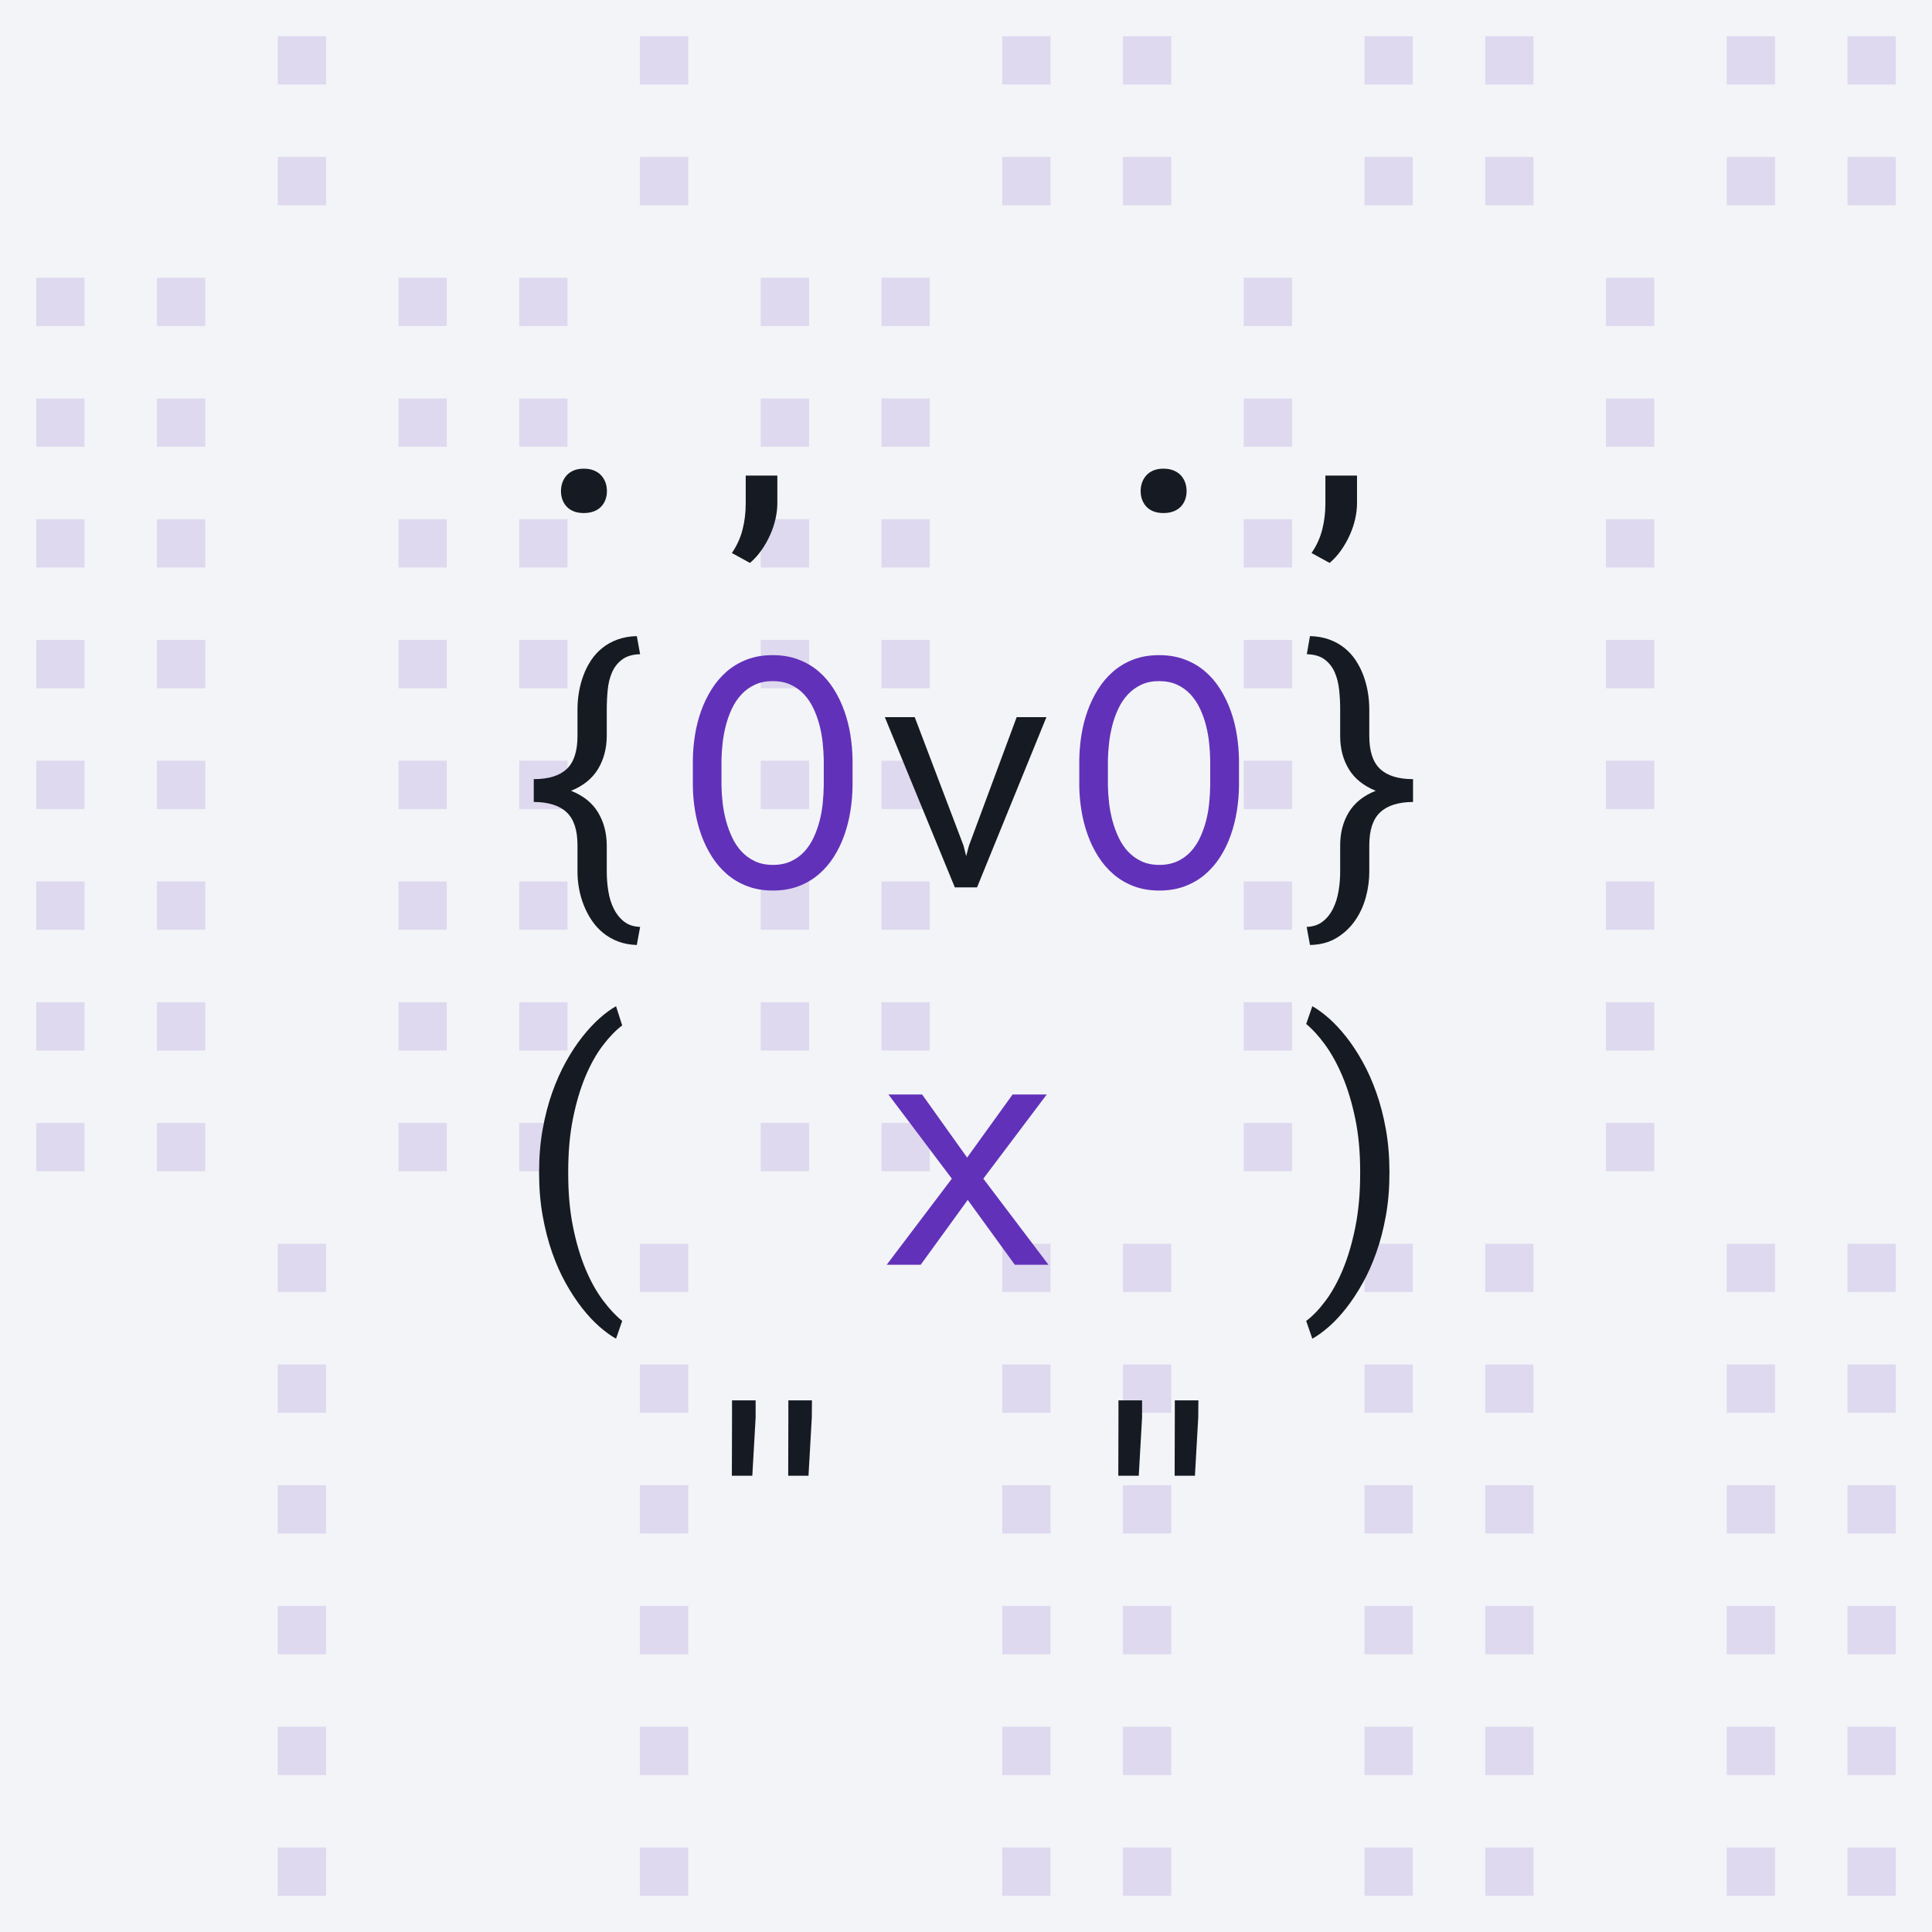
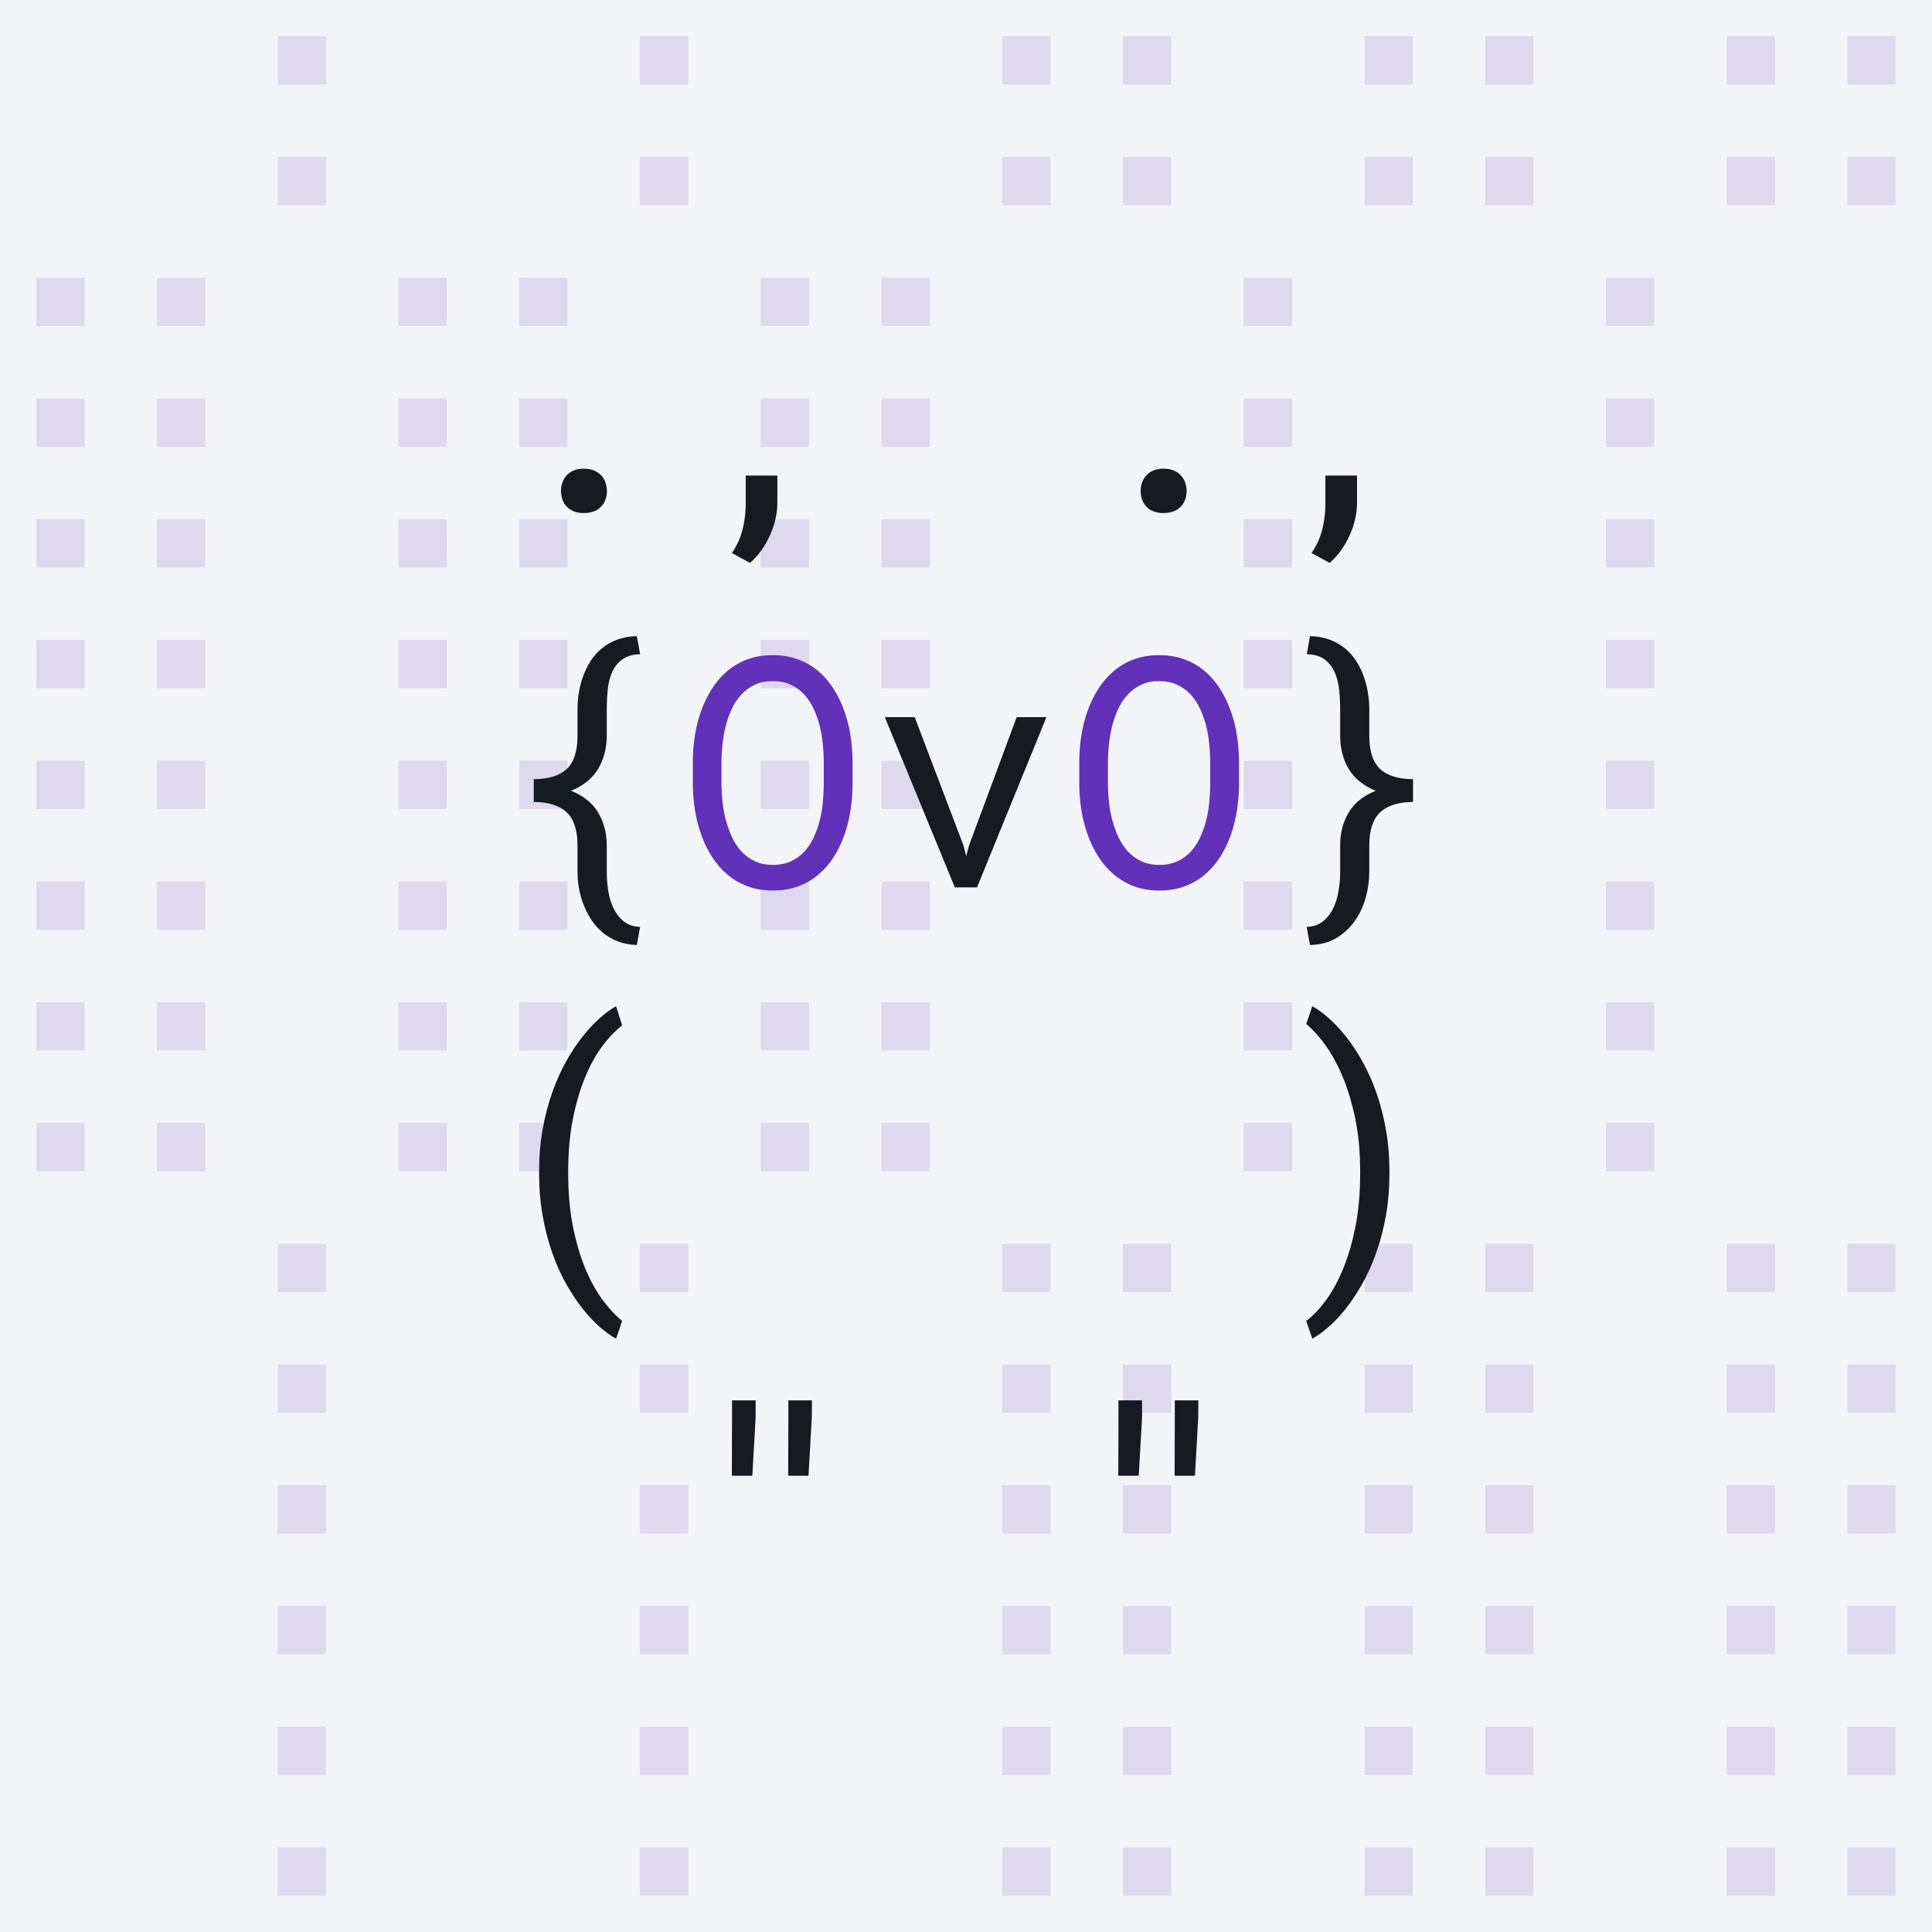
<svg xmlns="http://www.w3.org/2000/svg" width="512" height="512" viewBox="0 0 512 512" role="img" aria-label="Bitwise, x-lang">
  <rect width="512" height="512" fill="#f2f4f7" />
  <g fill="hsl(261.6,58%,46%)" fill-opacity="0.14">
    <rect x="73.6" y="9.6" width="12.8" height="12.8" />
    <rect x="169.6" y="9.6" width="12.8" height="12.8" />
    <rect x="265.6" y="9.6" width="12.8" height="12.8" />
    <rect x="297.6" y="9.6" width="12.8" height="12.8" />
    <rect x="361.6" y="9.6" width="12.8" height="12.8" />
    <rect x="393.6" y="9.6" width="12.8" height="12.8" />
    <rect x="457.6" y="9.6" width="12.8" height="12.8" />
    <rect x="489.6" y="9.6" width="12.8" height="12.8" />
    <rect x="73.6" y="41.6" width="12.8" height="12.8" />
    <rect x="169.6" y="41.6" width="12.8" height="12.8" />
    <rect x="265.6" y="41.6" width="12.8" height="12.8" />
    <rect x="297.6" y="41.6" width="12.8" height="12.8" />
    <rect x="361.6" y="41.6" width="12.8" height="12.8" />
    <rect x="393.6" y="41.6" width="12.8" height="12.8" />
    <rect x="457.6" y="41.6" width="12.8" height="12.8" />
    <rect x="489.6" y="41.6" width="12.8" height="12.8" />
    <rect x="9.6" y="73.6" width="12.8" height="12.8" />
    <rect x="41.6" y="73.6" width="12.8" height="12.8" />
    <rect x="105.6" y="73.6" width="12.8" height="12.8" />
    <rect x="137.6" y="73.6" width="12.8" height="12.8" />
    <rect x="201.6" y="73.6" width="12.8" height="12.8" />
    <rect x="233.6" y="73.6" width="12.8" height="12.8" />
    <rect x="329.6" y="73.6" width="12.8" height="12.8" />
    <rect x="425.6" y="73.6" width="12.8" height="12.8" />
    <rect x="9.6" y="105.6" width="12.8" height="12.8" />
    <rect x="41.6" y="105.6" width="12.8" height="12.8" />
    <rect x="105.6" y="105.6" width="12.8" height="12.8" />
    <rect x="137.6" y="105.6" width="12.8" height="12.8" />
    <rect x="201.6" y="105.6" width="12.8" height="12.8" />
    <rect x="233.6" y="105.6" width="12.8" height="12.8" />
    <rect x="329.6" y="105.6" width="12.8" height="12.8" />
    <rect x="425.6" y="105.6" width="12.8" height="12.8" />
    <rect x="9.6" y="137.6" width="12.8" height="12.8" />
    <rect x="41.6" y="137.6" width="12.8" height="12.8" />
    <rect x="105.6" y="137.6" width="12.8" height="12.8" />
    <rect x="137.6" y="137.6" width="12.8" height="12.8" />
    <rect x="201.6" y="137.6" width="12.8" height="12.8" />
    <rect x="233.6" y="137.6" width="12.8" height="12.8" />
    <rect x="329.6" y="137.6" width="12.8" height="12.8" />
    <rect x="425.6" y="137.6" width="12.8" height="12.8" />
    <rect x="9.6" y="169.6" width="12.8" height="12.8" />
    <rect x="41.6" y="169.6" width="12.8" height="12.8" />
    <rect x="105.6" y="169.6" width="12.8" height="12.8" />
    <rect x="137.6" y="169.6" width="12.8" height="12.8" />
    <rect x="201.6" y="169.6" width="12.8" height="12.8" />
    <rect x="233.6" y="169.6" width="12.8" height="12.8" />
    <rect x="329.6" y="169.6" width="12.8" height="12.8" />
    <rect x="425.6" y="169.6" width="12.8" height="12.8" />
    <rect x="9.6" y="201.6" width="12.8" height="12.8" />
    <rect x="41.6" y="201.6" width="12.8" height="12.8" />
    <rect x="105.6" y="201.6" width="12.8" height="12.8" />
    <rect x="137.6" y="201.6" width="12.8" height="12.8" />
    <rect x="201.6" y="201.6" width="12.8" height="12.8" />
    <rect x="233.6" y="201.6" width="12.8" height="12.8" />
    <rect x="329.6" y="201.6" width="12.8" height="12.8" />
    <rect x="425.6" y="201.6" width="12.8" height="12.8" />
    <rect x="9.6" y="233.6" width="12.8" height="12.8" />
    <rect x="41.6" y="233.6" width="12.8" height="12.8" />
    <rect x="105.6" y="233.6" width="12.8" height="12.8" />
    <rect x="137.6" y="233.6" width="12.8" height="12.8" />
    <rect x="201.6" y="233.6" width="12.8" height="12.8" />
    <rect x="233.6" y="233.6" width="12.8" height="12.8" />
    <rect x="329.6" y="233.6" width="12.8" height="12.8" />
    <rect x="425.6" y="233.6" width="12.8" height="12.8" />
    <rect x="9.6" y="265.6" width="12.8" height="12.8" />
    <rect x="41.6" y="265.6" width="12.8" height="12.8" />
    <rect x="105.6" y="265.6" width="12.8" height="12.8" />
    <rect x="137.6" y="265.6" width="12.8" height="12.8" />
    <rect x="201.6" y="265.6" width="12.8" height="12.8" />
    <rect x="233.6" y="265.6" width="12.8" height="12.8" />
    <rect x="329.6" y="265.6" width="12.8" height="12.8" />
    <rect x="425.6" y="265.6" width="12.8" height="12.8" />
    <rect x="9.6" y="297.6" width="12.8" height="12.8" />
    <rect x="41.6" y="297.6" width="12.8" height="12.8" />
    <rect x="105.6" y="297.6" width="12.8" height="12.8" />
    <rect x="137.6" y="297.6" width="12.8" height="12.8" />
    <rect x="201.6" y="297.6" width="12.8" height="12.8" />
    <rect x="233.6" y="297.6" width="12.8" height="12.8" />
    <rect x="329.6" y="297.6" width="12.8" height="12.8" />
    <rect x="425.6" y="297.6" width="12.8" height="12.8" />
    <rect x="73.6" y="329.6" width="12.8" height="12.8" />
    <rect x="169.6" y="329.6" width="12.8" height="12.8" />
    <rect x="265.6" y="329.6" width="12.8" height="12.8" />
    <rect x="297.6" y="329.6" width="12.8" height="12.8" />
    <rect x="361.6" y="329.6" width="12.8" height="12.8" />
    <rect x="393.6" y="329.6" width="12.8" height="12.8" />
    <rect x="457.6" y="329.6" width="12.8" height="12.8" />
    <rect x="489.6" y="329.6" width="12.8" height="12.8" />
    <rect x="73.6" y="361.6" width="12.8" height="12.8" />
    <rect x="169.6" y="361.6" width="12.8" height="12.8" />
    <rect x="265.6" y="361.6" width="12.8" height="12.8" />
    <rect x="297.6" y="361.6" width="12.8" height="12.8" />
    <rect x="361.6" y="361.6" width="12.8" height="12.8" />
    <rect x="393.6" y="361.6" width="12.8" height="12.8" />
    <rect x="457.6" y="361.6" width="12.8" height="12.8" />
    <rect x="489.6" y="361.6" width="12.8" height="12.8" />
    <rect x="73.6" y="393.6" width="12.8" height="12.8" />
    <rect x="169.6" y="393.6" width="12.8" height="12.8" />
    <rect x="265.6" y="393.6" width="12.8" height="12.8" />
    <rect x="297.6" y="393.6" width="12.8" height="12.8" />
    <rect x="361.6" y="393.6" width="12.8" height="12.8" />
    <rect x="393.6" y="393.6" width="12.8" height="12.8" />
    <rect x="457.6" y="393.6" width="12.8" height="12.8" />
    <rect x="489.6" y="393.6" width="12.8" height="12.8" />
    <rect x="73.6" y="425.6" width="12.8" height="12.8" />
    <rect x="169.6" y="425.6" width="12.8" height="12.8" />
    <rect x="265.6" y="425.6" width="12.8" height="12.8" />
    <rect x="297.6" y="425.6" width="12.8" height="12.8" />
    <rect x="361.6" y="425.6" width="12.8" height="12.8" />
    <rect x="393.6" y="425.6" width="12.8" height="12.8" />
    <rect x="457.6" y="425.6" width="12.8" height="12.8" />
    <rect x="489.6" y="425.6" width="12.8" height="12.8" />
    <rect x="73.6" y="457.6" width="12.8" height="12.8" />
    <rect x="169.6" y="457.6" width="12.8" height="12.8" />
    <rect x="265.6" y="457.6" width="12.8" height="12.8" />
    <rect x="297.6" y="457.6" width="12.8" height="12.8" />
    <rect x="361.6" y="457.6" width="12.8" height="12.8" />
    <rect x="393.6" y="457.6" width="12.8" height="12.8" />
    <rect x="457.6" y="457.6" width="12.8" height="12.8" />
    <rect x="489.6" y="457.6" width="12.8" height="12.8" />
    <rect x="73.6" y="489.6" width="12.8" height="12.8" />
    <rect x="169.6" y="489.6" width="12.8" height="12.8" />
    <rect x="265.6" y="489.6" width="12.8" height="12.8" />
    <rect x="297.6" y="489.6" width="12.8" height="12.8" />
    <rect x="361.6" y="489.6" width="12.8" height="12.8" />
    <rect x="393.6" y="489.6" width="12.8" height="12.8" />
    <rect x="457.6" y="489.6" width="12.8" height="12.8" />
    <rect x="489.6" y="489.6" width="12.8" height="12.8" />
  </g>
  <defs>
    <path id="o-14" d="M496 120Q496 150 505.5 176.0Q515 202 533.0 221.5Q551 241 578.0 252.0Q605 263 641 263Q677 263 704.5 252.0Q732 241 750.5 221.5Q769 202 778.5 176.0Q788 150 788 120Q788 91 778.5 65.5Q769 40 750.5 21.0Q732 2 704.5 -8.5Q677 -19 641 -19Q605 -19 578.0 -8.5Q551 2 533.0 21.0Q515 40 505.5 65.5Q496 91 496 120Z" />
    <path id="o-12" d="M643 43Q643 -4 631.5 -55.5Q620 -107 597.5 -157.5Q575 -208 543.0 -254.0Q511 -300 469 -336L354 -273Q402 -203 422.0 -124.0Q442 -45 442 40V219H643Z" />
    <path id="o-91" d="M978 -366Q913 -364 860.0 -344.0Q807 -324 765.0 -290.0Q723 -256 692.5 -211.0Q662 -166 641.5 -114.5Q621 -63 611.0 -8.5Q601 46 601 99V268Q601 412 532.5 477.0Q464 542 323 543V688Q464 688 532.5 752.5Q601 817 601 962V1132Q601 1185 610.0 1239.5Q619 1294 638.0 1345.5Q657 1397 686.5 1442.0Q716 1487 758.0 1521.0Q800 1555 854.5 1575.0Q909 1595 978 1597L999 1482Q927 1480 884.5 1448.0Q842 1416 820.5 1366.5Q799 1317 793.0 1255.0Q787 1193 787 1132V962Q786 842 731.0 751.5Q676 661 560 614Q676 568 731.0 477.5Q786 387 787 268V99Q787 37 797.0 -24.5Q807 -86 831.5 -135.5Q856 -185 896.5 -217.0Q937 -249 999 -251Z" />
    <path id="o-47" d="M1121 644Q1120 566 1107.5 486.5Q1095 407 1069.0 333.0Q1043 259 1002.5 195.0Q962 131 906.0 83.0Q850 35 777.5 7.5Q705 -20 615 -20Q525 -20 452.5 7.5Q380 35 324.0 83.0Q268 131 227.0 195.5Q186 260 159.5 334.0Q133 408 120.0 487.0Q107 566 106 644V810Q107 888 119.5 967.5Q132 1047 158.5 1121.0Q185 1195 225.5 1259.5Q266 1324 322.0 1372.5Q378 1421 450.5 1448.5Q523 1476 613 1476Q703 1476 776.0 1448.5Q849 1421 905.0 1373.0Q961 1325 1001.5 1260.5Q1042 1196 1068.5 1122.0Q1095 1048 1107.5 968.0Q1120 888 1121 810ZM938 812Q937 864 931.0 920.5Q925 977 910.5 1032.5Q896 1088 872.0 1138.5Q848 1189 812.0 1227.5Q776 1266 727.0 1288.5Q678 1311 613 1311Q549 1311 500.0 1288.0Q451 1265 415.0 1226.5Q379 1188 355.0 1137.5Q331 1087 316.5 1031.5Q302 976 295.5 919.5Q289 863 288 812V644Q289 593 295.5 536.0Q302 479 317.0 423.5Q332 368 356.0 317.0Q380 266 416.0 227.5Q452 189 501.0 166.0Q550 143 615 143Q680 143 729.5 166.0Q779 189 814.5 227.5Q850 266 873.5 316.5Q897 367 911.5 422.5Q926 478 931.5 535.0Q937 592 938 644Z" />
    <path id="o-86" d="M598 266 615 199 633 266 936 1082H1125L684 0H543L98 1082H288Z" />
    <path id="o-93" d="M323 -251Q384 -249 425.0 -217.0Q466 -185 490.5 -135.5Q515 -86 525.5 -24.5Q536 37 536 99V268Q536 387 591.0 477.5Q646 568 762 614Q646 661 591.0 751.5Q536 842 536 962V1132Q536 1193 529.5 1255.0Q523 1317 501.5 1366.5Q480 1416 438.0 1448.0Q396 1480 324 1482L344 1597Q413 1595 467.5 1575.0Q522 1555 564.0 1521.0Q606 1487 635.5 1442.0Q665 1397 684.0 1345.5Q703 1294 712.0 1239.5Q721 1185 721 1132V962Q721 817 790.0 752.5Q859 688 999 688V543Q859 542 790.0 477.0Q721 412 721 268V99Q721 19 699.0 -62.5Q677 -144 630.5 -211.0Q584 -278 513.0 -321.0Q442 -364 344 -366Z" />
    <path id="o-8" d="M357 591Q357 734 379.5 860.0Q402 986 440.0 1093.5Q478 1201 527.5 1290.0Q577 1379 631.5 1448.0Q686 1517 741.0 1566.0Q796 1615 846 1643L885 1521Q823 1474 761.5 1393.0Q700 1312 651.5 1196.5Q603 1081 572.5 930.5Q542 780 542 593V579Q542 392 572.5 241.0Q603 90 651.5 -26.0Q700 -142 761.5 -224.5Q823 -307 885 -357L846 -470Q796 -442 740.5 -393.5Q685 -345 630.5 -275.5Q576 -206 526.5 -117.5Q477 -29 439.5 78.5Q402 186 379.5 312.0Q357 438 357 581Z" />
-     <path id="o-88" d="M621 681 910 1082H1127L724 547L1138 0H924L625 412L326 0H110L524 547L121 1082H335Z" />
    <path id="o-9" d="M849 581Q849 438 826.5 312.0Q804 186 766.0 78.5Q728 -29 678.5 -117.5Q629 -206 574.5 -275.5Q520 -345 464.5 -393.5Q409 -442 359 -470L320 -357Q382 -311 443.5 -228.5Q505 -146 553.5 -29.0Q602 88 632.5 240.0Q663 392 663 579V593Q663 780 631.0 932.5Q599 1085 548.5 1202.5Q498 1320 437.5 1402.0Q377 1484 320 1530L359 1643Q409 1615 464.5 1566.0Q520 1517 574.5 1448.0Q629 1379 678.5 1290.0Q728 1201 766.0 1093.5Q804 986 826.5 860.0Q849 734 849 591Z" />
    <path id="o-2" d="M505 1427 484 1057H354L355 1411V1536H505ZM862 1427 841 1057H712L713 1411V1536H863Z" />
  </defs>
  <g fill="#161a22">
    <use href="#o-14" transform="translate(127.98,135.17) scale(0.0417,-0.0417)" />
    <use href="#o-12" transform="translate(179.19,135.17) scale(0.0417,-0.0417)" />
    <use href="#o-14" transform="translate(281.60,135.17) scale(0.0417,-0.0417)" />
    <use href="#o-12" transform="translate(332.81,135.17) scale(0.0417,-0.0417)" />
    <use href="#o-91" transform="translate(127.98,235.17) scale(0.0417,-0.0417)" />
    <use href="#o-86" transform="translate(230.40,235.17) scale(0.0417,-0.0417)" />
    <use href="#o-93" transform="translate(332.81,235.17) scale(0.0417,-0.0417)" />
    <use href="#o-8" transform="translate(127.98,335.17) scale(0.0417,-0.0417)" />
    <use href="#o-9" transform="translate(332.81,335.17) scale(0.0417,-0.0417)" />
    <use href="#o-2" transform="translate(179.19,435.16) scale(0.0417,-0.0417)" />
    <use href="#o-2" transform="translate(281.60,435.16) scale(0.0417,-0.0417)" />
  </g>
  <g fill="hsl(261.6,58%,46%)">
    <use href="#o-47" transform="translate(179.19,235.17) scale(0.0417,-0.0417)" />
  </g>
  <g fill="hsl(261.6,58%,46%)">
    <use href="#o-47" transform="translate(281.60,235.17) scale(0.0417,-0.0417)" />
  </g>
-   <g fill="hsl(261.6,58%,46%)">
-     <use href="#o-88" transform="translate(230.40,335.17) scale(0.0417,-0.0417)" />
-   </g>
</svg>
